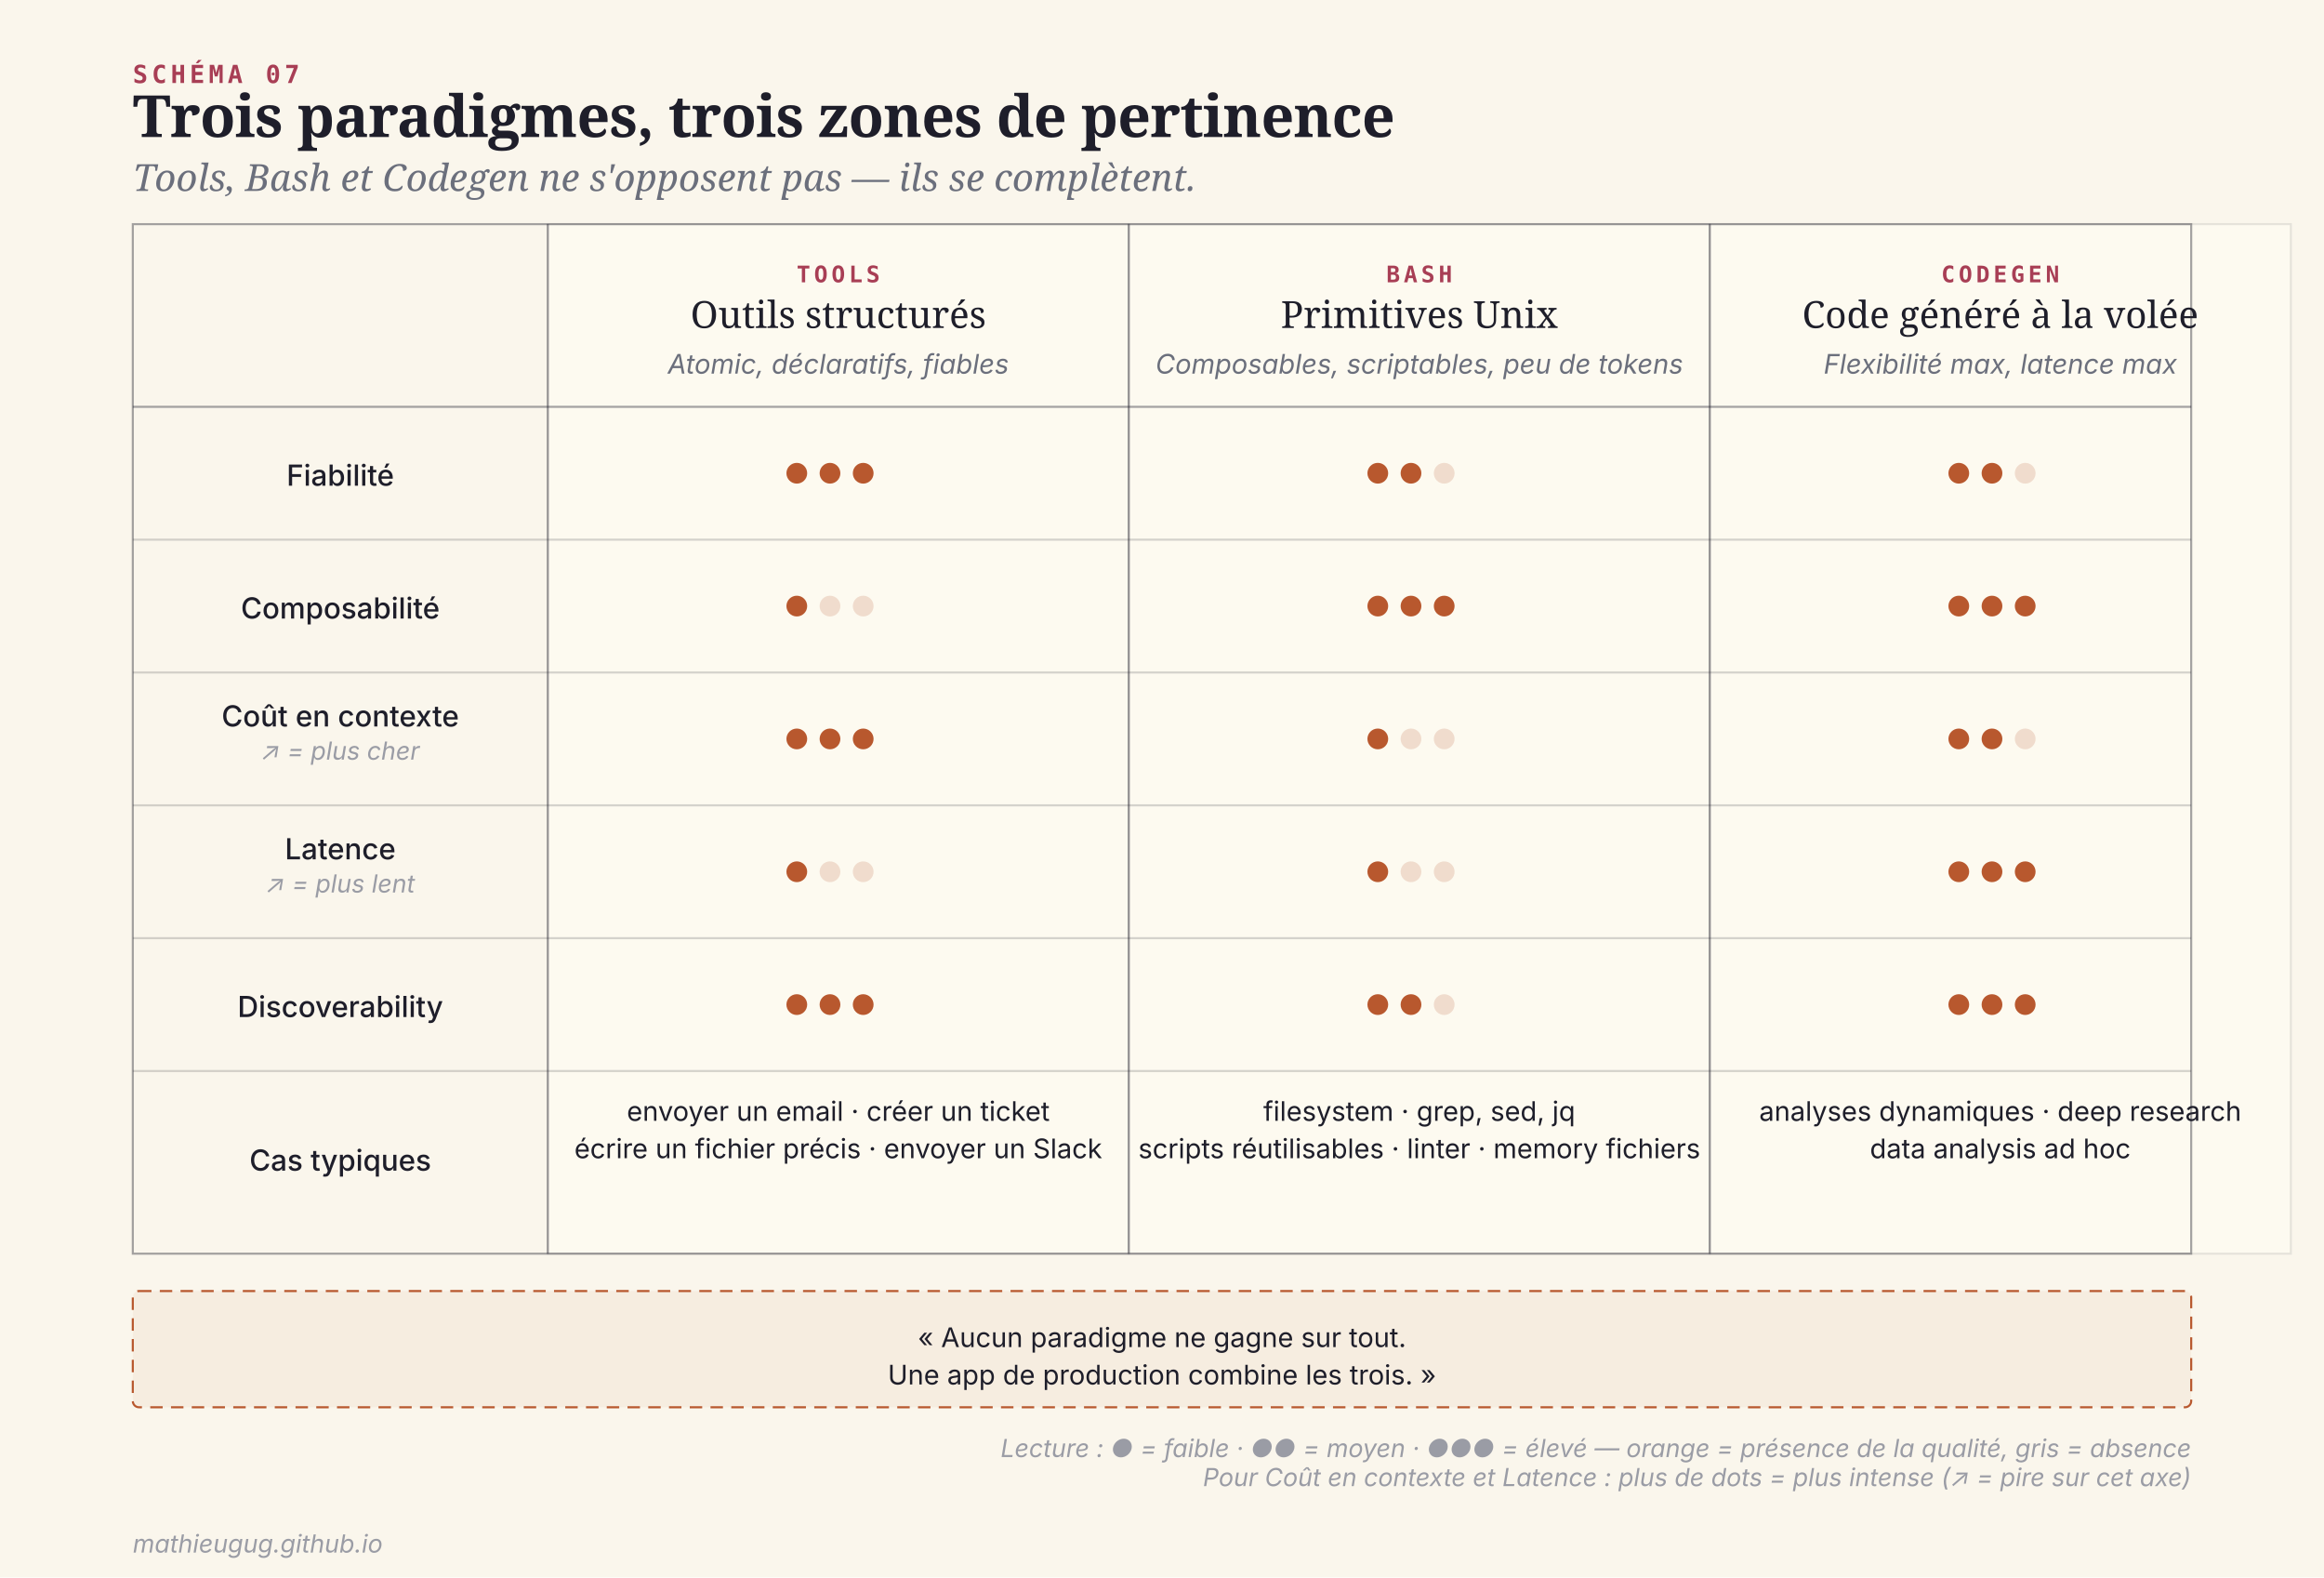
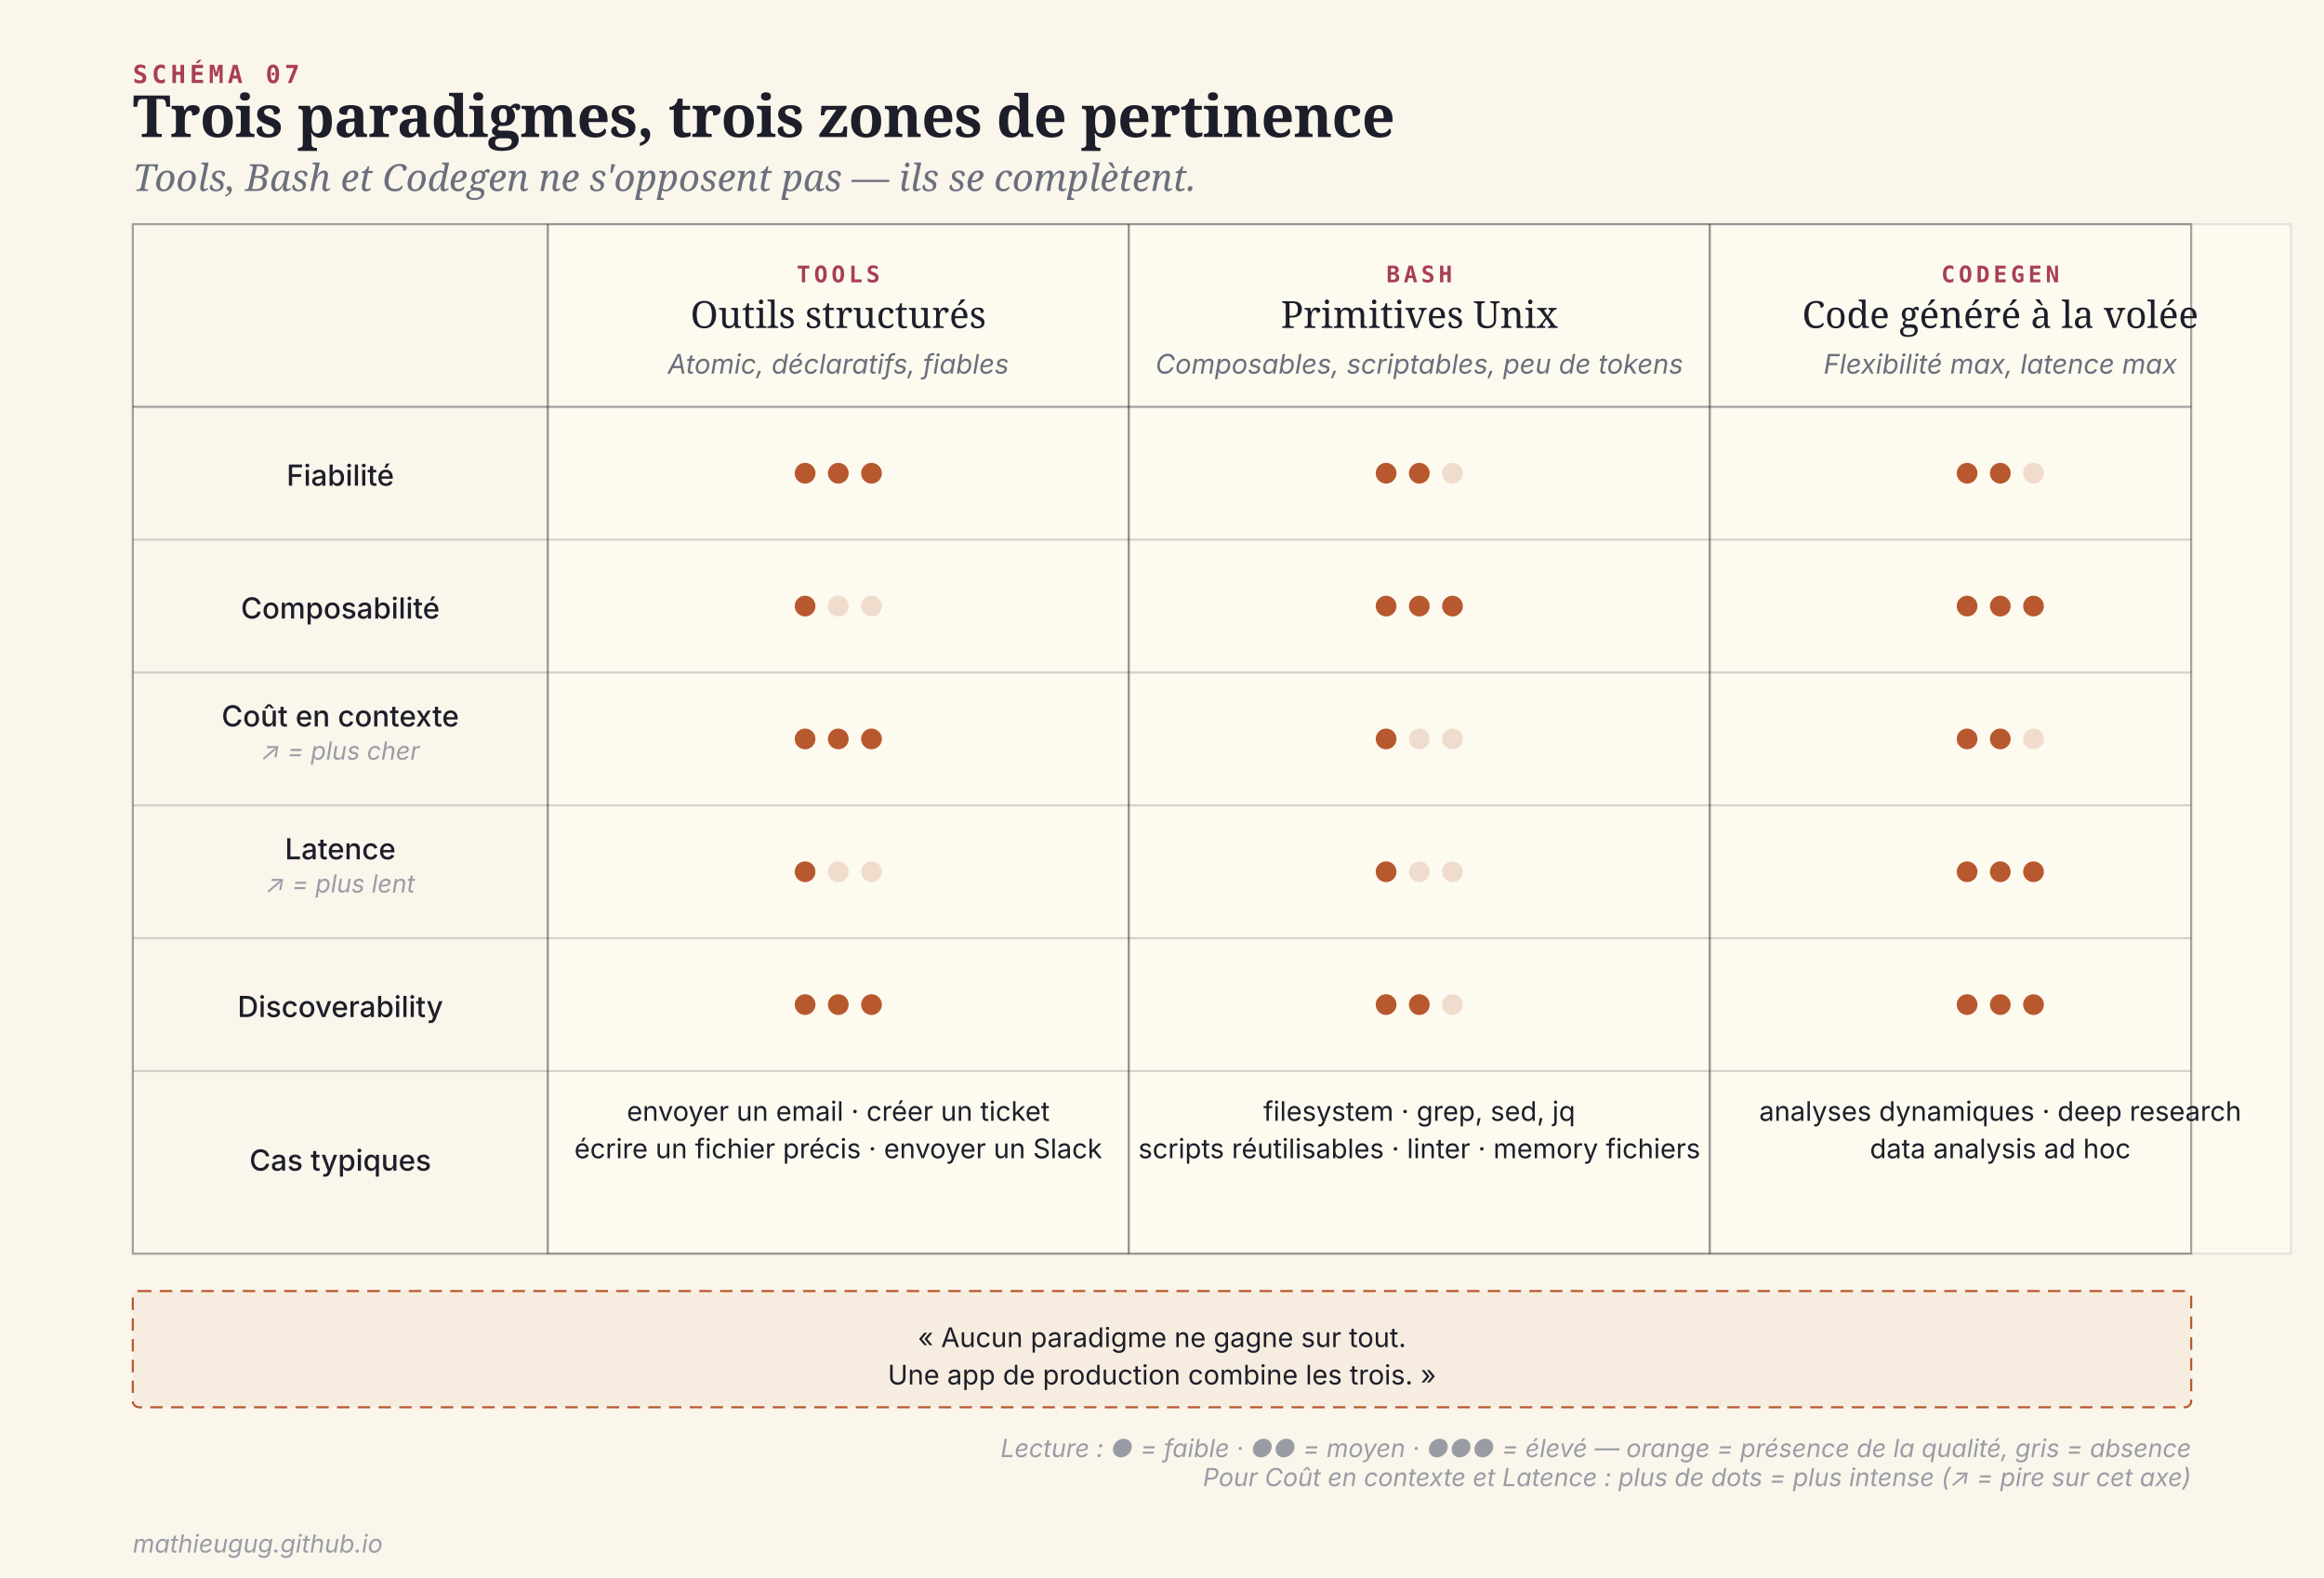
<svg xmlns="http://www.w3.org/2000/svg" viewBox="0 0 1120 760" role="img" aria-labelledby="title-07">
  <defs>
    <style>
      .serif{font-family:'Fraunces',serif}
      .sans{font-family:'Inter',sans-serif}
      .mono{font-family:'JetBrains Mono',monospace;letter-spacing:0.04em}
      .title{font:600 28px/1.1 'Fraunces',serif;letter-spacing:-0.01em;fill:#1e1e2a}
      .subtitle{font:400 italic 18px/1.3 'Fraunces',serif;fill:#6b6f7c}
      .col-title{font:500 18px/1.2 'Fraunces',serif;fill:#1e1e2a}
      .col-tag{font:600 11px/1 'JetBrains Mono',monospace;letter-spacing:0.16em;fill:#a83e55}
      .row-label{font:500 14px/1.3 'Inter',sans-serif;fill:#1e1e2a}
      .cell{font:400 13px/1.4 'Inter',sans-serif;fill:#1e1e2a}
      .cell-soft{font:400 italic 13px/1.4 'Inter',sans-serif;fill:#6b6f7c}
      .caption{font:400 italic 12px/1.4 'Inter',sans-serif;fill:#9a9ca5}
      .code{font:500 13px/1.4 'JetBrains Mono',monospace;fill:#1e1e2a}
      .marker{font:600 12px/1 'JetBrains Mono',monospace;letter-spacing:0.16em;fill:#a83e55}
      .dot-on{fill:#b8582e}
      .dot-off{fill:rgba(184,88,46,0.18)}
      .rule{stroke:rgba(30,30,44,0.18);stroke-width:1;fill:none}
      .rule-strong{stroke:rgba(30,30,44,0.4);stroke-width:1;fill:none}
      .col-bg{fill:#fdfaf0;stroke:rgba(30,30,44,0.10);stroke-width:1}
    </style>
  </defs>
  <rect width="1120" height="760" fill="#faf6ec" />
  <text x="64" y="40" class="marker">SCHÉMA 07</text>
  <text x="64" y="66" class="title">Trois paradigmes, trois zones de pertinence</text>
  <text x="64" y="92" class="subtitle">Tools, Bash et Codegen ne s'opposent pas — ils se complètent.</text>
  <rect x="264" y="108" width="280" height="496" class="col-bg" />
  <rect x="544" y="108" width="280" height="496" class="col-bg" />
  <rect x="824" y="108" width="280" height="496" class="col-bg" />
  <rect x="64" y="108" width="992" height="496" class="rule-strong" />
  <line x1="264" y1="108" x2="264" y2="604" class="rule-strong" />
  <line x1="544" y1="108" x2="544" y2="604" class="rule-strong" />
  <line x1="824" y1="108" x2="824" y2="604" class="rule-strong" />
  <line x1="64" y1="196" x2="1056" y2="196" class="rule-strong" />
  <line x1="64" y1="260" x2="1056" y2="260" class="rule" />
  <line x1="64" y1="324" x2="1056" y2="324" class="rule" />
  <line x1="64" y1="388" x2="1056" y2="388" class="rule" />
  <line x1="64" y1="452" x2="1056" y2="452" class="rule" />
  <line x1="64" y1="516" x2="1056" y2="516" class="rule" />
  <text x="404" y="136" class="col-tag" text-anchor="middle">TOOLS</text>
  <text x="404" y="158" class="col-title" text-anchor="middle">Outils structurés</text>
  <text x="404" y="180" class="cell-soft" text-anchor="middle">Atomic, déclaratifs, fiables</text>
  <text x="684" y="136" class="col-tag" text-anchor="middle">BASH</text>
  <text x="684" y="158" class="col-title" text-anchor="middle">Primitives Unix</text>
  <text x="684" y="180" class="cell-soft" text-anchor="middle">Composables, scriptables, peu de tokens</text>
  <text x="964" y="136" class="col-tag" text-anchor="middle">CODEGEN</text>
  <text x="964" y="158" class="col-title" text-anchor="middle" font-size="16">Code généré à la volée</text>
  <text x="964" y="180" class="cell-soft" text-anchor="middle">Flexibilité max, latence max</text>
  <text x="164" y="234" class="row-label" text-anchor="middle">Fiabilité</text>
-   <circle cx="384" cy="228" r="5" class="dot-on" />
-   <circle cx="400" cy="228" r="5" class="dot-on" />
-   <circle cx="416" cy="228" r="5" class="dot-on" />
-   <circle cx="664" cy="228" r="5" class="dot-on" />
-   <circle cx="680" cy="228" r="5" class="dot-on" />
-   <circle cx="696" cy="228" r="5" class="dot-off" />
-   <circle cx="944" cy="228" r="5" class="dot-on" />
-   <circle cx="960" cy="228" r="5" class="dot-on" />
-   <circle cx="976" cy="228" r="5" class="dot-off" />
+   <circle cx="388" cy="228" r="5" class="dot-on" />
+   <circle cx="404" cy="228" r="5" class="dot-on" />
+   <circle cx="420" cy="228" r="5" class="dot-on" />
+   <circle cx="668" cy="228" r="5" class="dot-on" />
+   <circle cx="684" cy="228" r="5" class="dot-on" />
+   <circle cx="700" cy="228" r="5" class="dot-off" />
+   <circle cx="948" cy="228" r="5" class="dot-on" />
+   <circle cx="964" cy="228" r="5" class="dot-on" />
+   <circle cx="980" cy="228" r="5" class="dot-off" />
  <text x="164" y="298" class="row-label" text-anchor="middle">Composabilité</text>
-   <circle cx="384" cy="292" r="5" class="dot-on" />
-   <circle cx="400" cy="292" r="5" class="dot-off" />
-   <circle cx="416" cy="292" r="5" class="dot-off" />
-   <circle cx="664" cy="292" r="5" class="dot-on" />
-   <circle cx="680" cy="292" r="5" class="dot-on" />
-   <circle cx="696" cy="292" r="5" class="dot-on" />
-   <circle cx="944" cy="292" r="5" class="dot-on" />
-   <circle cx="960" cy="292" r="5" class="dot-on" />
-   <circle cx="976" cy="292" r="5" class="dot-on" />
+   <circle cx="388" cy="292" r="5" class="dot-on" />
+   <circle cx="404" cy="292" r="5" class="dot-off" />
+   <circle cx="420" cy="292" r="5" class="dot-off" />
+   <circle cx="668" cy="292" r="5" class="dot-on" />
+   <circle cx="684" cy="292" r="5" class="dot-on" />
+   <circle cx="700" cy="292" r="5" class="dot-on" />
+   <circle cx="948" cy="292" r="5" class="dot-on" />
+   <circle cx="964" cy="292" r="5" class="dot-on" />
+   <circle cx="980" cy="292" r="5" class="dot-on" />
  <text x="164" y="350" class="row-label" text-anchor="middle">Coût en contexte</text>
  <text x="164" y="366" class="caption" text-anchor="middle">↗ = plus cher</text>
-   <circle cx="384" cy="356" r="5" class="dot-on" />
-   <circle cx="400" cy="356" r="5" class="dot-on" />
-   <circle cx="416" cy="356" r="5" class="dot-on" />
-   <circle cx="664" cy="356" r="5" class="dot-on" />
-   <circle cx="680" cy="356" r="5" class="dot-off" />
-   <circle cx="696" cy="356" r="5" class="dot-off" />
-   <circle cx="944" cy="356" r="5" class="dot-on" />
-   <circle cx="960" cy="356" r="5" class="dot-on" />
-   <circle cx="976" cy="356" r="5" class="dot-off" />
+   <circle cx="388" cy="356" r="5" class="dot-on" />
+   <circle cx="404" cy="356" r="5" class="dot-on" />
+   <circle cx="420" cy="356" r="5" class="dot-on" />
+   <circle cx="668" cy="356" r="5" class="dot-on" />
+   <circle cx="684" cy="356" r="5" class="dot-off" />
+   <circle cx="700" cy="356" r="5" class="dot-off" />
+   <circle cx="948" cy="356" r="5" class="dot-on" />
+   <circle cx="964" cy="356" r="5" class="dot-on" />
+   <circle cx="980" cy="356" r="5" class="dot-off" />
  <text x="164" y="414" class="row-label" text-anchor="middle">Latence</text>
  <text x="164" y="430" class="caption" text-anchor="middle">↗ = plus lent</text>
-   <circle cx="384" cy="420" r="5" class="dot-on" />
-   <circle cx="400" cy="420" r="5" class="dot-off" />
-   <circle cx="416" cy="420" r="5" class="dot-off" />
-   <circle cx="664" cy="420" r="5" class="dot-on" />
-   <circle cx="680" cy="420" r="5" class="dot-off" />
-   <circle cx="696" cy="420" r="5" class="dot-off" />
-   <circle cx="944" cy="420" r="5" class="dot-on" />
-   <circle cx="960" cy="420" r="5" class="dot-on" />
-   <circle cx="976" cy="420" r="5" class="dot-on" />
+   <circle cx="388" cy="420" r="5" class="dot-on" />
+   <circle cx="404" cy="420" r="5" class="dot-off" />
+   <circle cx="420" cy="420" r="5" class="dot-off" />
+   <circle cx="668" cy="420" r="5" class="dot-on" />
+   <circle cx="684" cy="420" r="5" class="dot-off" />
+   <circle cx="700" cy="420" r="5" class="dot-off" />
+   <circle cx="948" cy="420" r="5" class="dot-on" />
+   <circle cx="964" cy="420" r="5" class="dot-on" />
+   <circle cx="980" cy="420" r="5" class="dot-on" />
  <text x="164" y="490" class="row-label" text-anchor="middle">Discoverability</text>
-   <circle cx="384" cy="484" r="5" class="dot-on" />
-   <circle cx="400" cy="484" r="5" class="dot-on" />
-   <circle cx="416" cy="484" r="5" class="dot-on" />
-   <circle cx="664" cy="484" r="5" class="dot-on" />
-   <circle cx="680" cy="484" r="5" class="dot-on" />
-   <circle cx="696" cy="484" r="5" class="dot-off" />
-   <circle cx="944" cy="484" r="5" class="dot-on" />
-   <circle cx="960" cy="484" r="5" class="dot-on" />
-   <circle cx="976" cy="484" r="5" class="dot-on" />
+   <circle cx="388" cy="484" r="5" class="dot-on" />
+   <circle cx="404" cy="484" r="5" class="dot-on" />
+   <circle cx="420" cy="484" r="5" class="dot-on" />
+   <circle cx="668" cy="484" r="5" class="dot-on" />
+   <circle cx="684" cy="484" r="5" class="dot-on" />
+   <circle cx="700" cy="484" r="5" class="dot-off" />
+   <circle cx="948" cy="484" r="5" class="dot-on" />
+   <circle cx="964" cy="484" r="5" class="dot-on" />
+   <circle cx="980" cy="484" r="5" class="dot-on" />
  <text x="164" y="564" class="row-label" text-anchor="middle">Cas typiques</text>
  <text x="404" y="540" class="cell" text-anchor="middle">envoyer un email · créer un ticket</text>
  <text x="404" y="558" class="cell" text-anchor="middle">écrire un fichier précis · envoyer un Slack</text>
  <text x="684" y="540" class="cell" text-anchor="middle">filesystem · grep, sed, jq</text>
  <text x="684" y="558" class="cell" text-anchor="middle">scripts réutilisables · linter · memory fichiers</text>
  <text x="964" y="540" class="cell" text-anchor="middle">analyses dynamiques · deep research</text>
  <text x="964" y="558" class="cell" text-anchor="middle">data analysis ad hoc</text>
  <rect x="64" y="622" width="992" height="56" fill="rgba(184,88,46,0.06)" stroke="#b8582e" stroke-width="1" stroke-dasharray="6 4" rx="3" />
  <text x="560" y="649" class="cell" text-anchor="middle" font-style="italic" font-size="14" fill="#1e1e2a">
    « Aucun paradigme ne gagne sur tout.
  </text>
  <text x="560" y="667" class="cell" text-anchor="middle" font-style="italic" font-size="14" fill="#1e1e2a">
    Une app de production combine les trois. »
  </text>
  <text x="1056" y="702" class="caption" text-anchor="end">Lecture : ● = faible · ●● = moyen · ●●● = élevé — orange = présence de la qualité, gris = absence</text>
  <text x="1056" y="716" class="caption" text-anchor="end">Pour Coût en contexte et Latence : plus de dots = plus intense (↗ = pire sur cet axe)</text>
  <text x="64" y="748" class="caption">mathieugug.github.io</text>
</svg>
